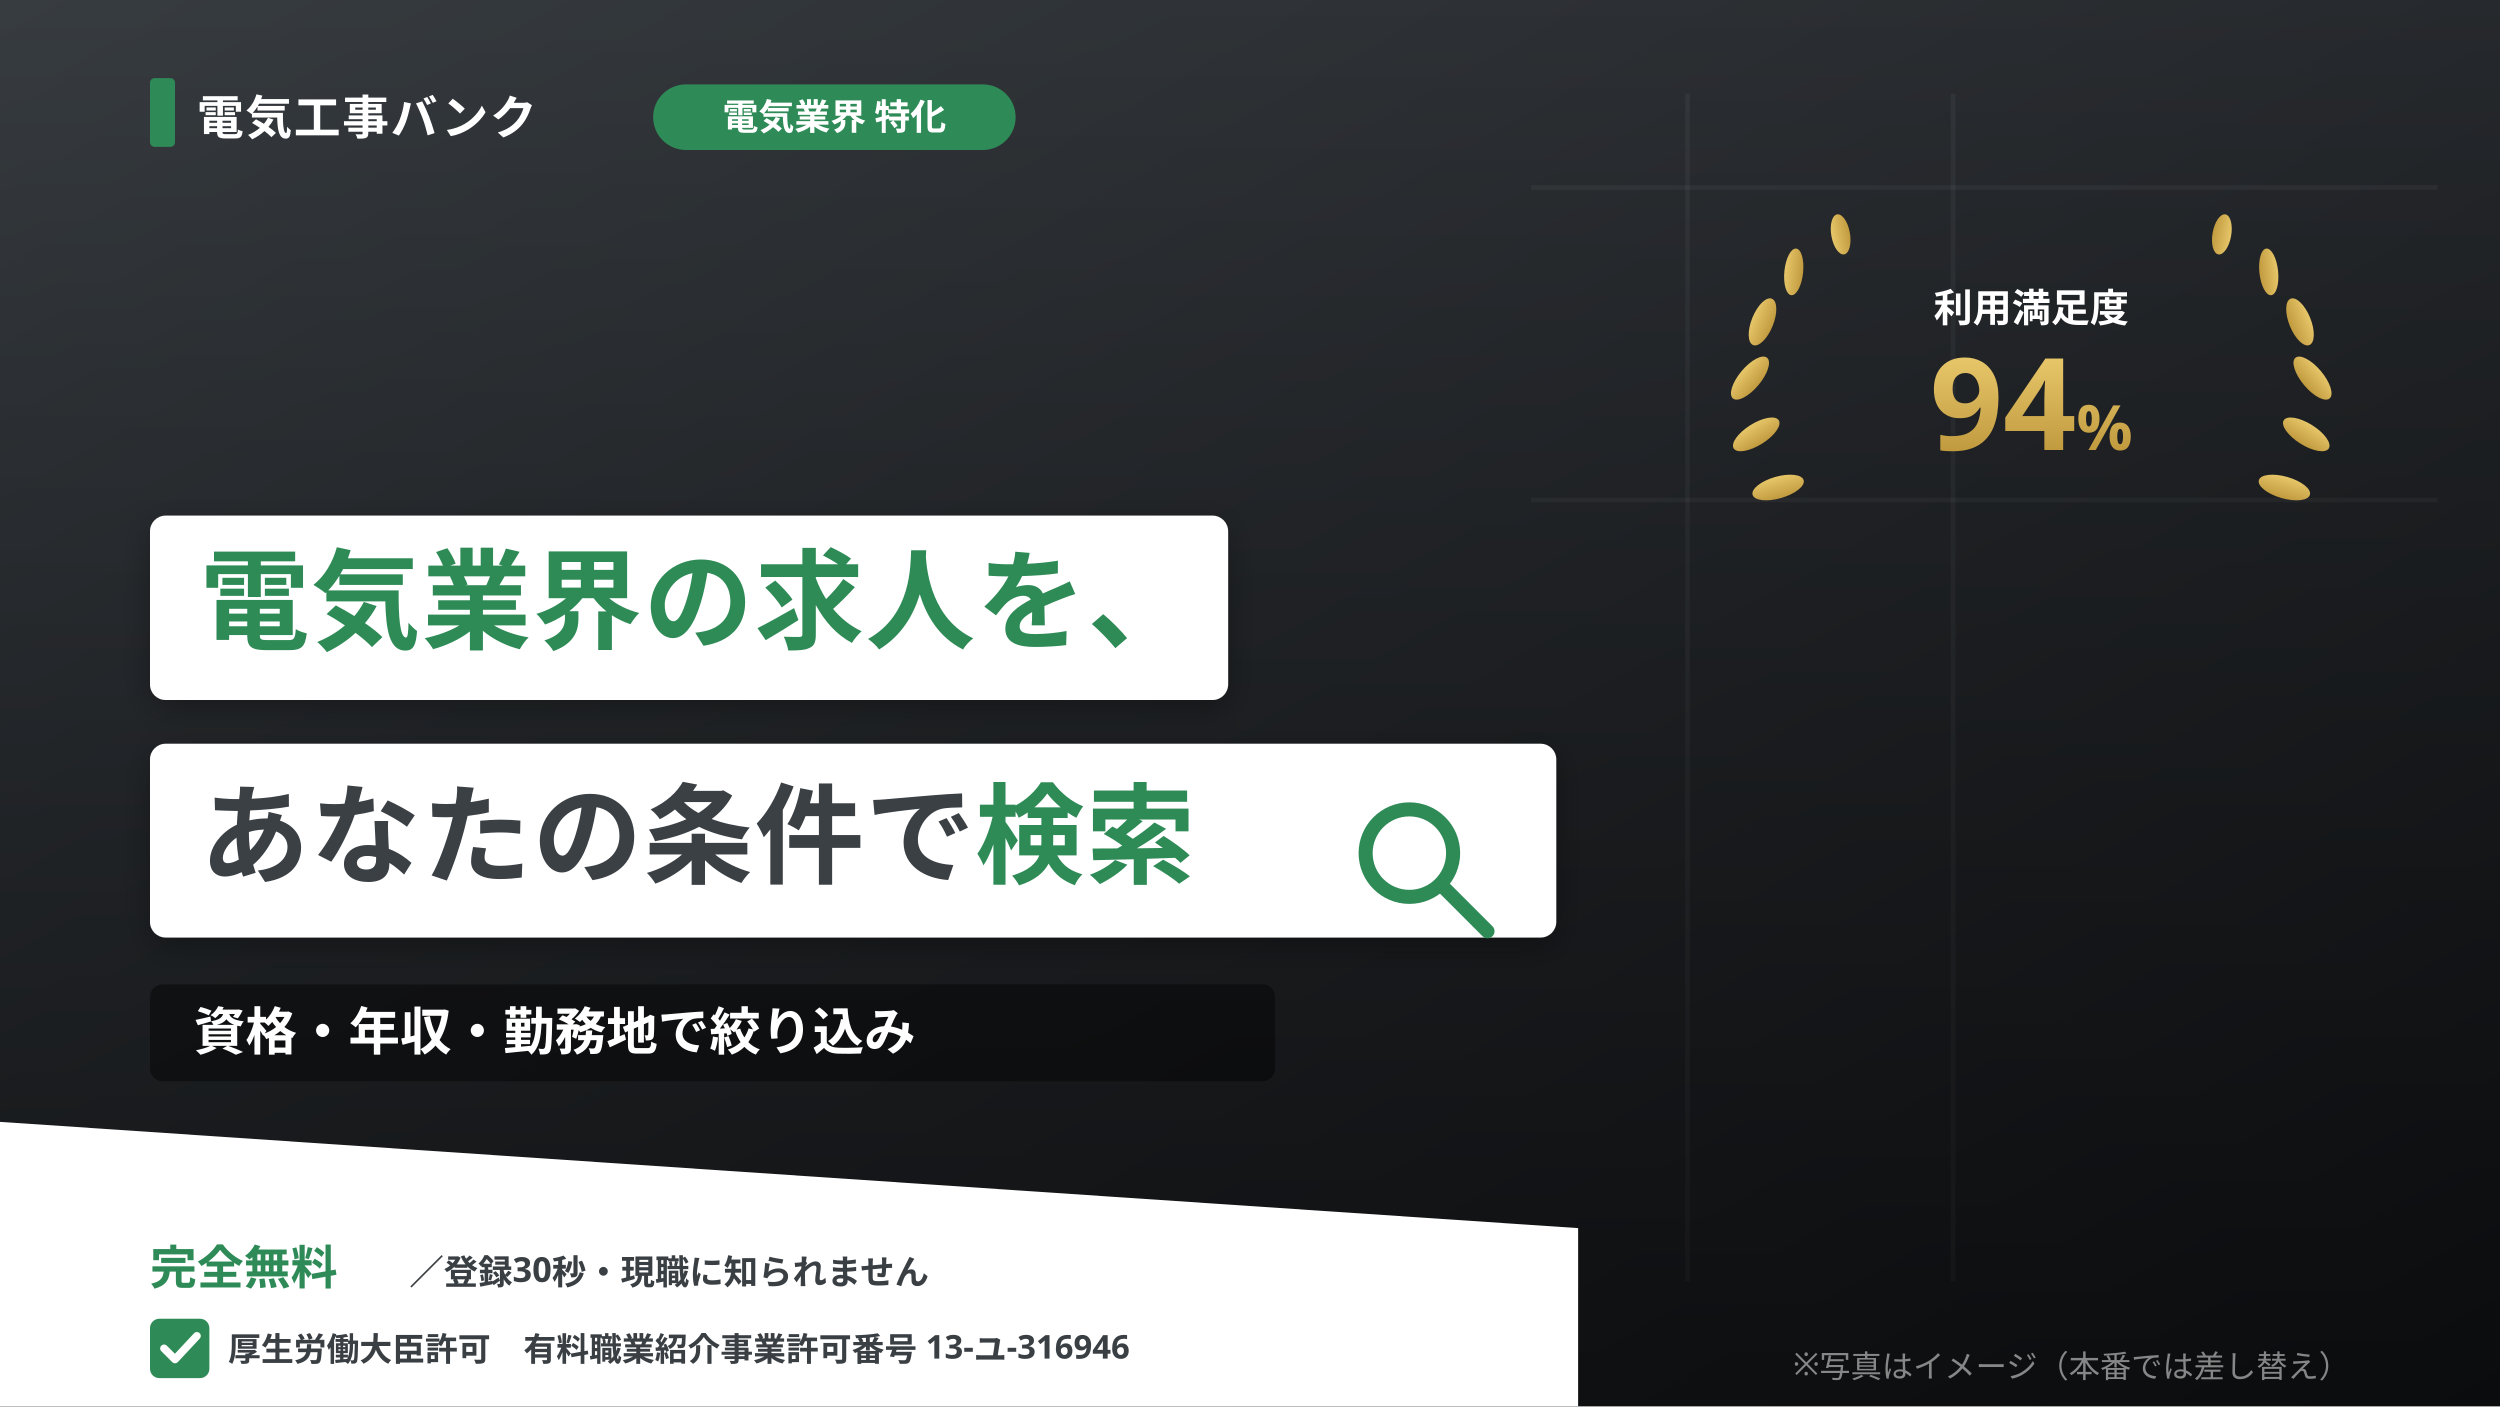
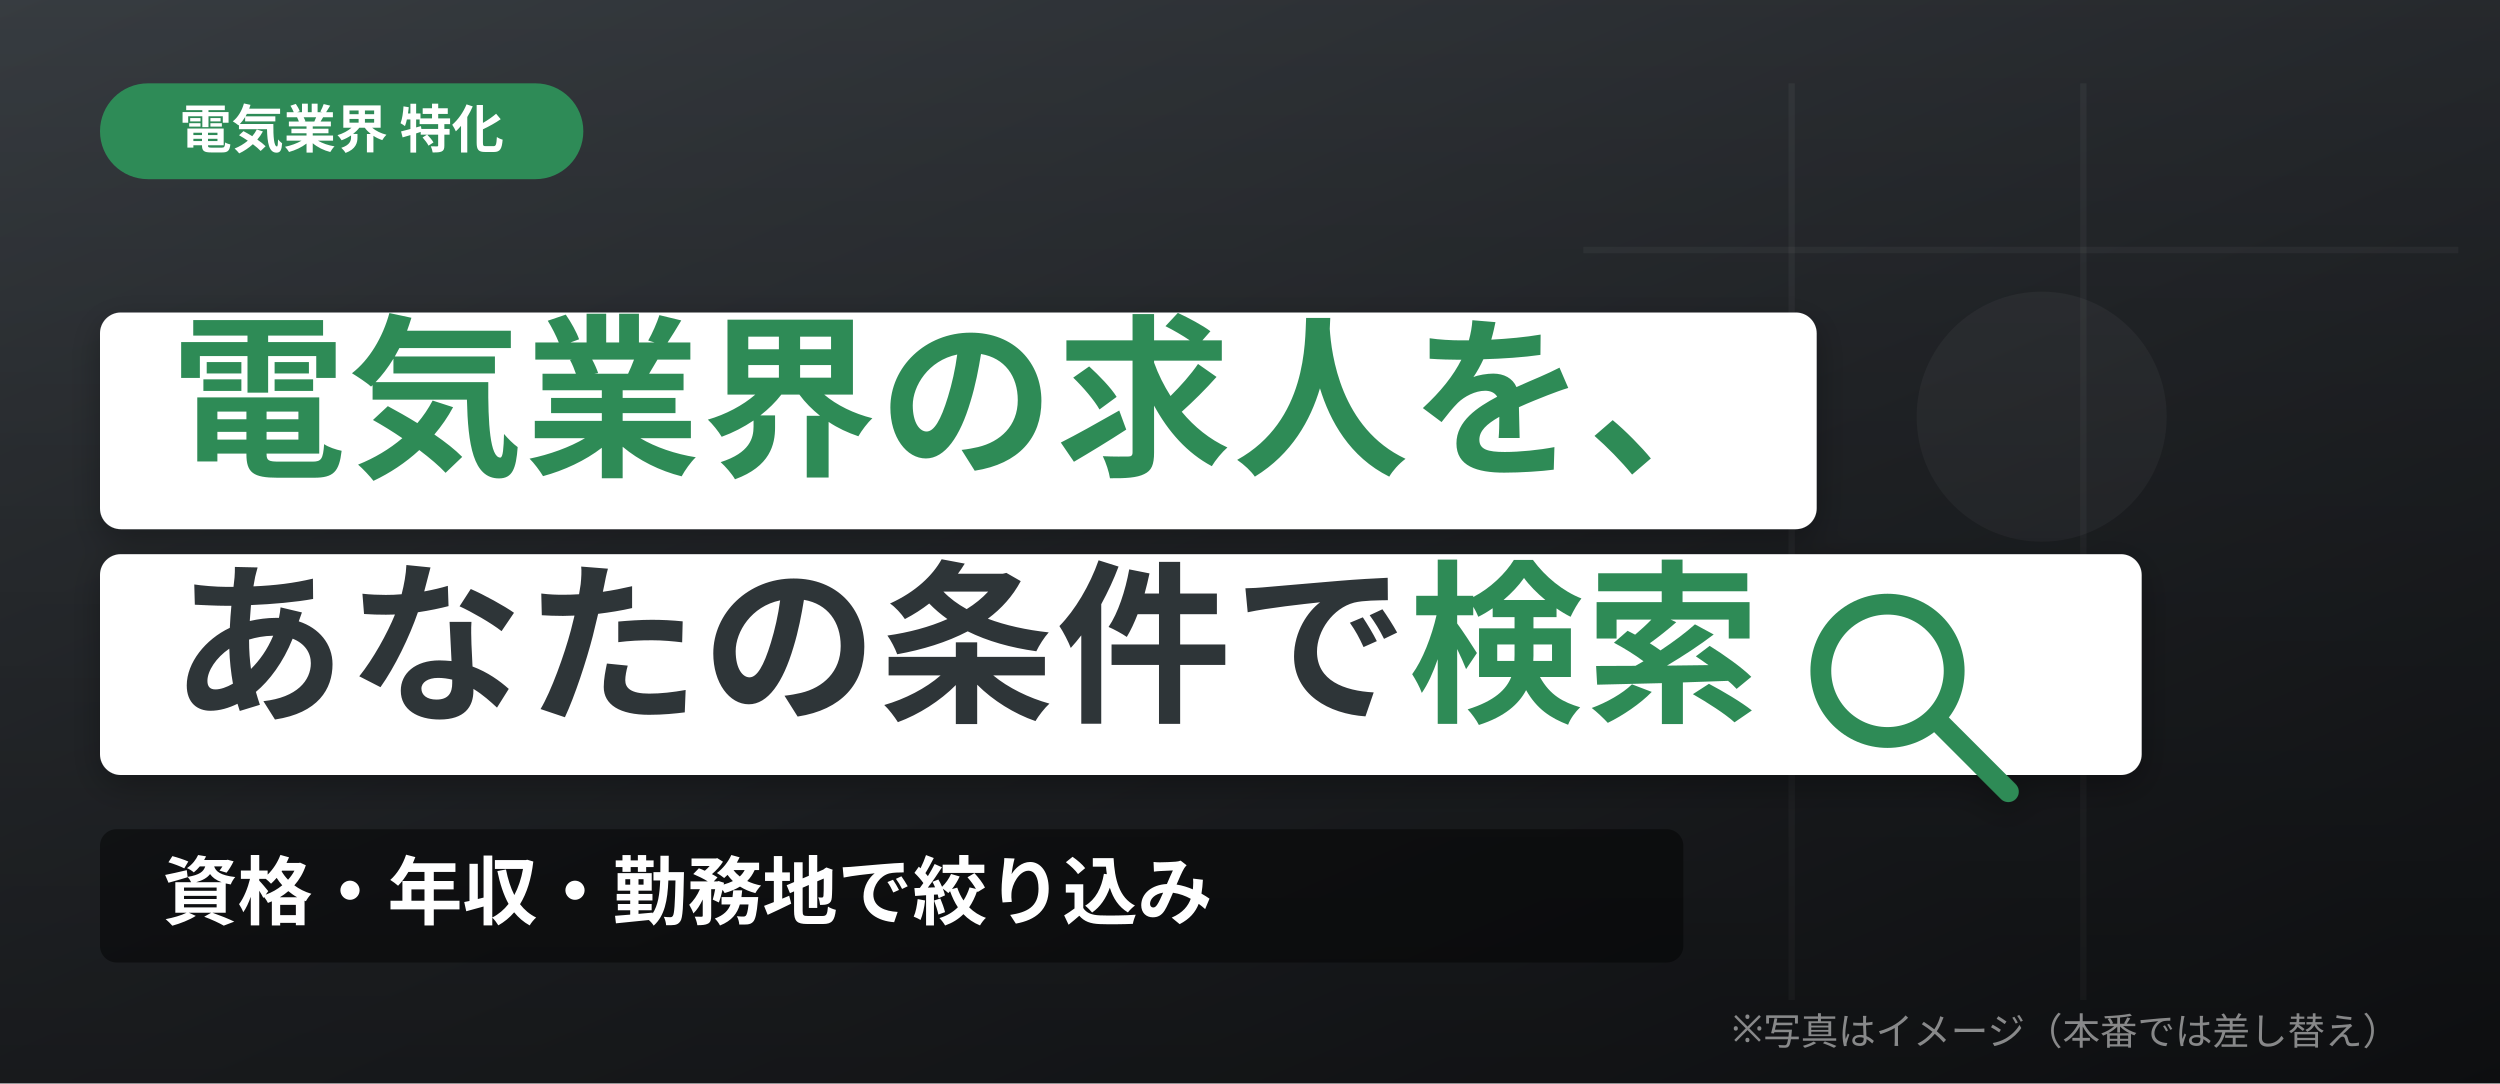
- <svg xmlns="http://www.w3.org/2000/svg" viewBox="0 0 1600 900" width="1600" height="900" font-family="'IPAGothic','Noto Sans JP','Hiragino Kaku Gothic ProN','Yu Gothic',sans-serif">
+ <svg xmlns="http://www.w3.org/2000/svg" viewBox="0 0 1200 520" width="1200" height="520" font-family="'IPAGothic','Noto Sans JP','Hiragino Kaku Gothic ProN','Yu Gothic',sans-serif">
  <defs>
    <linearGradient id="bg" x1="0" y1="0" x2="1" y2="1">
      <stop offset="0" stop-color="#3a3f44" />
      <stop offset="0.55" stop-color="#26292d" />
      <stop offset="1" stop-color="#16181b" />
    </linearGradient>
    <linearGradient id="shade" x1="0" y1="0" x2="0" y2="1">
      <stop offset="0" stop-color="#000000" stop-opacity="0.05" />
-       <stop offset="1" stop-color="#000000" stop-opacity="0.5" />
+       <stop offset="1" stop-color="#000000" stop-opacity="0.4" />
    </linearGradient>
-     <linearGradient id="gold" x1="0" y1="0" x2="0" y2="1">
-       <stop offset="0" stop-color="#e7c66a" />
-       <stop offset="1" stop-color="#c19a3e" />
-     </linearGradient>
-     <filter id="ds" x="-12%" y="-12%" width="124%" height="124%">
-       <feDropShadow dx="0" dy="6" stdDeviation="10" flood-color="#000000" flood-opacity="0.3" />
+     <filter id="ds" x="-10%" y="-10%" width="120%" height="120%">
+       <feDropShadow dx="0" dy="5" stdDeviation="8" flood-color="#000000" flood-opacity="0.3" />
    </filter>
  </defs>
-   <rect width="1600" height="900" fill="url(#bg)" />
+   <rect width="1200" height="520" fill="url(#bg)" />
  <g stroke="#ffffff" stroke-opacity="0.05" stroke-width="3">
-     <line x1="1080" y1="60" x2="1080" y2="820" />
-     <line x1="1250" y1="60" x2="1250" y2="820" />
-     <line x1="980" y1="120" x2="1560" y2="120" />
-     <line x1="980" y1="320" x2="1560" y2="320" />
+     <line x1="860" y1="40" x2="860" y2="480" />
+     <line x1="1000" y1="40" x2="1000" y2="480" />
+     <line x1="760" y1="120" x2="1180" y2="120" />
  </g>
-   <rect width="1600" height="900" fill="url(#shade)" />
-   <g transform="translate(96,84)">
-     <rect x="0" y="-34" width="16" height="44" rx="3" fill="#2e8b57" />
-     <text x="30" y="2" fill="#ffffff" font-size="30" font-weight="700" letter-spacing="1">電気工事バンク</text>
-     <g transform="translate(322,-30)">
-       <rect x="0" y="0" width="232" height="42" rx="21" fill="#2e8b57" />
-       <text x="116" y="29" text-anchor="middle" fill="#ffffff" font-size="23" font-weight="800">電気業界 特化</text>
+   <circle cx="980" cy="200" r="60" fill="#ffffff" fill-opacity="0.05" />
+   <rect width="1200" height="520" fill="url(#shade)" />
+   <g transform="translate(48,40)">
+     <rect x="0" y="0" width="232" height="46" rx="23" fill="#2e8b57" />
+     <text x="116" y="31" text-anchor="middle" fill="#ffffff" font-size="25" font-weight="800">電気業界 特化</text>
+   </g>
+   <g filter="url(#ds)">
+     <rect x="48" y="150" width="824" height="104" rx="10" fill="#ffffff" />
+     <text x="82" y="222" fill="#2e8b57" font-size="84" font-weight="800" letter-spacing="1">電気業界の求人を、</text>
+     <rect x="48" y="266" width="980" height="106" rx="10" fill="#ffffff" />
+     <text x="82" y="340" fill="#2f3438" font-size="84" font-weight="800" letter-spacing="1">あなたの条件で<tspan fill="#2e8b57">検索</tspan>
+     </text>
+     <g transform="translate(872,288)" stroke="#2e8b57" stroke-width="10" fill="none" stroke-linecap="round">
+       <circle cx="34" cy="34" r="32" />
+       <line x1="58" y1="58" x2="92" y2="92" />
    </g>
  </g>
-   <g transform="translate(1300,240)">
-     <g fill="url(#gold)">
-       <ellipse cx="-162" cy="72" rx="17" ry="7" transform="rotate(-16 -162 72)" />
-       <ellipse cx="-176" cy="38" rx="17" ry="7" transform="rotate(-32 -176 38)" />
-       <ellipse cx="-180" cy="2" rx="17" ry="7" transform="rotate(-50 -180 2)" />
-       <ellipse cx="-172" cy="-34" rx="16" ry="7" transform="rotate(-68 -172 -34)" />
-       <ellipse cx="-152" cy="-66" rx="15" ry="6" transform="rotate(-84 -152 -66)" />
-       <ellipse cx="-122" cy="-90" rx="13" ry="6" transform="rotate(-100 -122 -90)" />
-     </g>
-     <g fill="url(#gold)" transform="scale(-1,1)">
-       <ellipse cx="-162" cy="72" rx="17" ry="7" transform="rotate(-16 -162 72)" />
-       <ellipse cx="-176" cy="38" rx="17" ry="7" transform="rotate(-32 -176 38)" />
-       <ellipse cx="-180" cy="2" rx="17" ry="7" transform="rotate(-50 -180 2)" />
-       <ellipse cx="-172" cy="-34" rx="16" ry="7" transform="rotate(-68 -172 -34)" />
-       <ellipse cx="-152" cy="-66" rx="15" ry="6" transform="rotate(-84 -152 -66)" />
-       <ellipse cx="-122" cy="-90" rx="13" ry="6" transform="rotate(-100 -122 -90)" />
-     </g>
-     <text x="0" y="-34" text-anchor="middle" fill="#ffffff" font-size="25" font-weight="700">利用満足度</text>
-     <text x="0" y="48" text-anchor="middle" fill="url(#gold)" font-size="82" font-weight="900">94<tspan font-size="40">%</tspan>
-     </text>
-   </g>
-   <g filter="url(#ds)">
-     <rect x="96" y="330" width="690" height="118" rx="10" fill="#ffffff" />
-     <text x="128" y="410" fill="#2e8b57" font-size="70" font-weight="800" letter-spacing="1">電気業界の求人を、</text>
-     <rect x="96" y="476" width="900" height="124" rx="10" fill="#ffffff" />
-     <text x="128" y="560" fill="#3a3f44" font-size="70" font-weight="800" letter-spacing="1">あなたの条件で<tspan fill="#2e8b57">検索</tspan>
-     </text>
-     <g transform="translate(872,516)" stroke="#2e8b57" stroke-width="9" fill="none" stroke-linecap="round">
-       <circle cx="30" cy="30" r="28" />
-       <line x1="50" y1="50" x2="80" y2="80" />
-     </g>
-   </g>
-   <rect x="96" y="630" width="720" height="62" rx="8" fill="#000000" fill-opacity="0.42" />
-   <text x="124" y="672" fill="#ffffff" font-size="33" font-weight="700">資格・年収・勤務地で絞り込み</text>
-   <polygon points="0,718 1010,786 1010,900 0,900" fill="#ffffff" />
-   <text x="96" y="822" fill="#2e8b57" font-size="30" font-weight="800">完全無料</text>
-   <text x="262" y="822" fill="#3a3f44" font-size="22" font-weight="700">／登録30秒・現職に知られません</text>
-   <g transform="translate(96,844)">
-     <rect x="0" y="0" width="38" height="38" rx="6" fill="#2e8b57" />
-     <path d="M9 19 l7 7 l14 -15" stroke="#ffffff" stroke-width="5" fill="none" stroke-linecap="round" stroke-linejoin="round" />
-     <text x="50" y="27" fill="#3a3f44" font-size="21" font-weight="700">厚生労働大臣許可　有料職業紹介事業許可番号 13-ユ-316946</text>
-   </g>
-   <text x="1504" y="880" text-anchor="end" fill="#ffffff" fill-opacity="0.5" font-size="20">※写真はイメージ（本番では差し替え）</text>
+   <rect x="48" y="398" width="760" height="64" rx="8" fill="#000000" fill-opacity="0.45" />
+   <text x="78" y="441" fill="#ffffff" font-size="36" font-weight="700">資格・年収・勤務地で絞り込み</text>
+   <text x="1152" y="500" text-anchor="end" fill="#ffffff" fill-opacity="0.5" font-size="18">※写真はイメージ（本番では差し替え）</text>
</svg>
